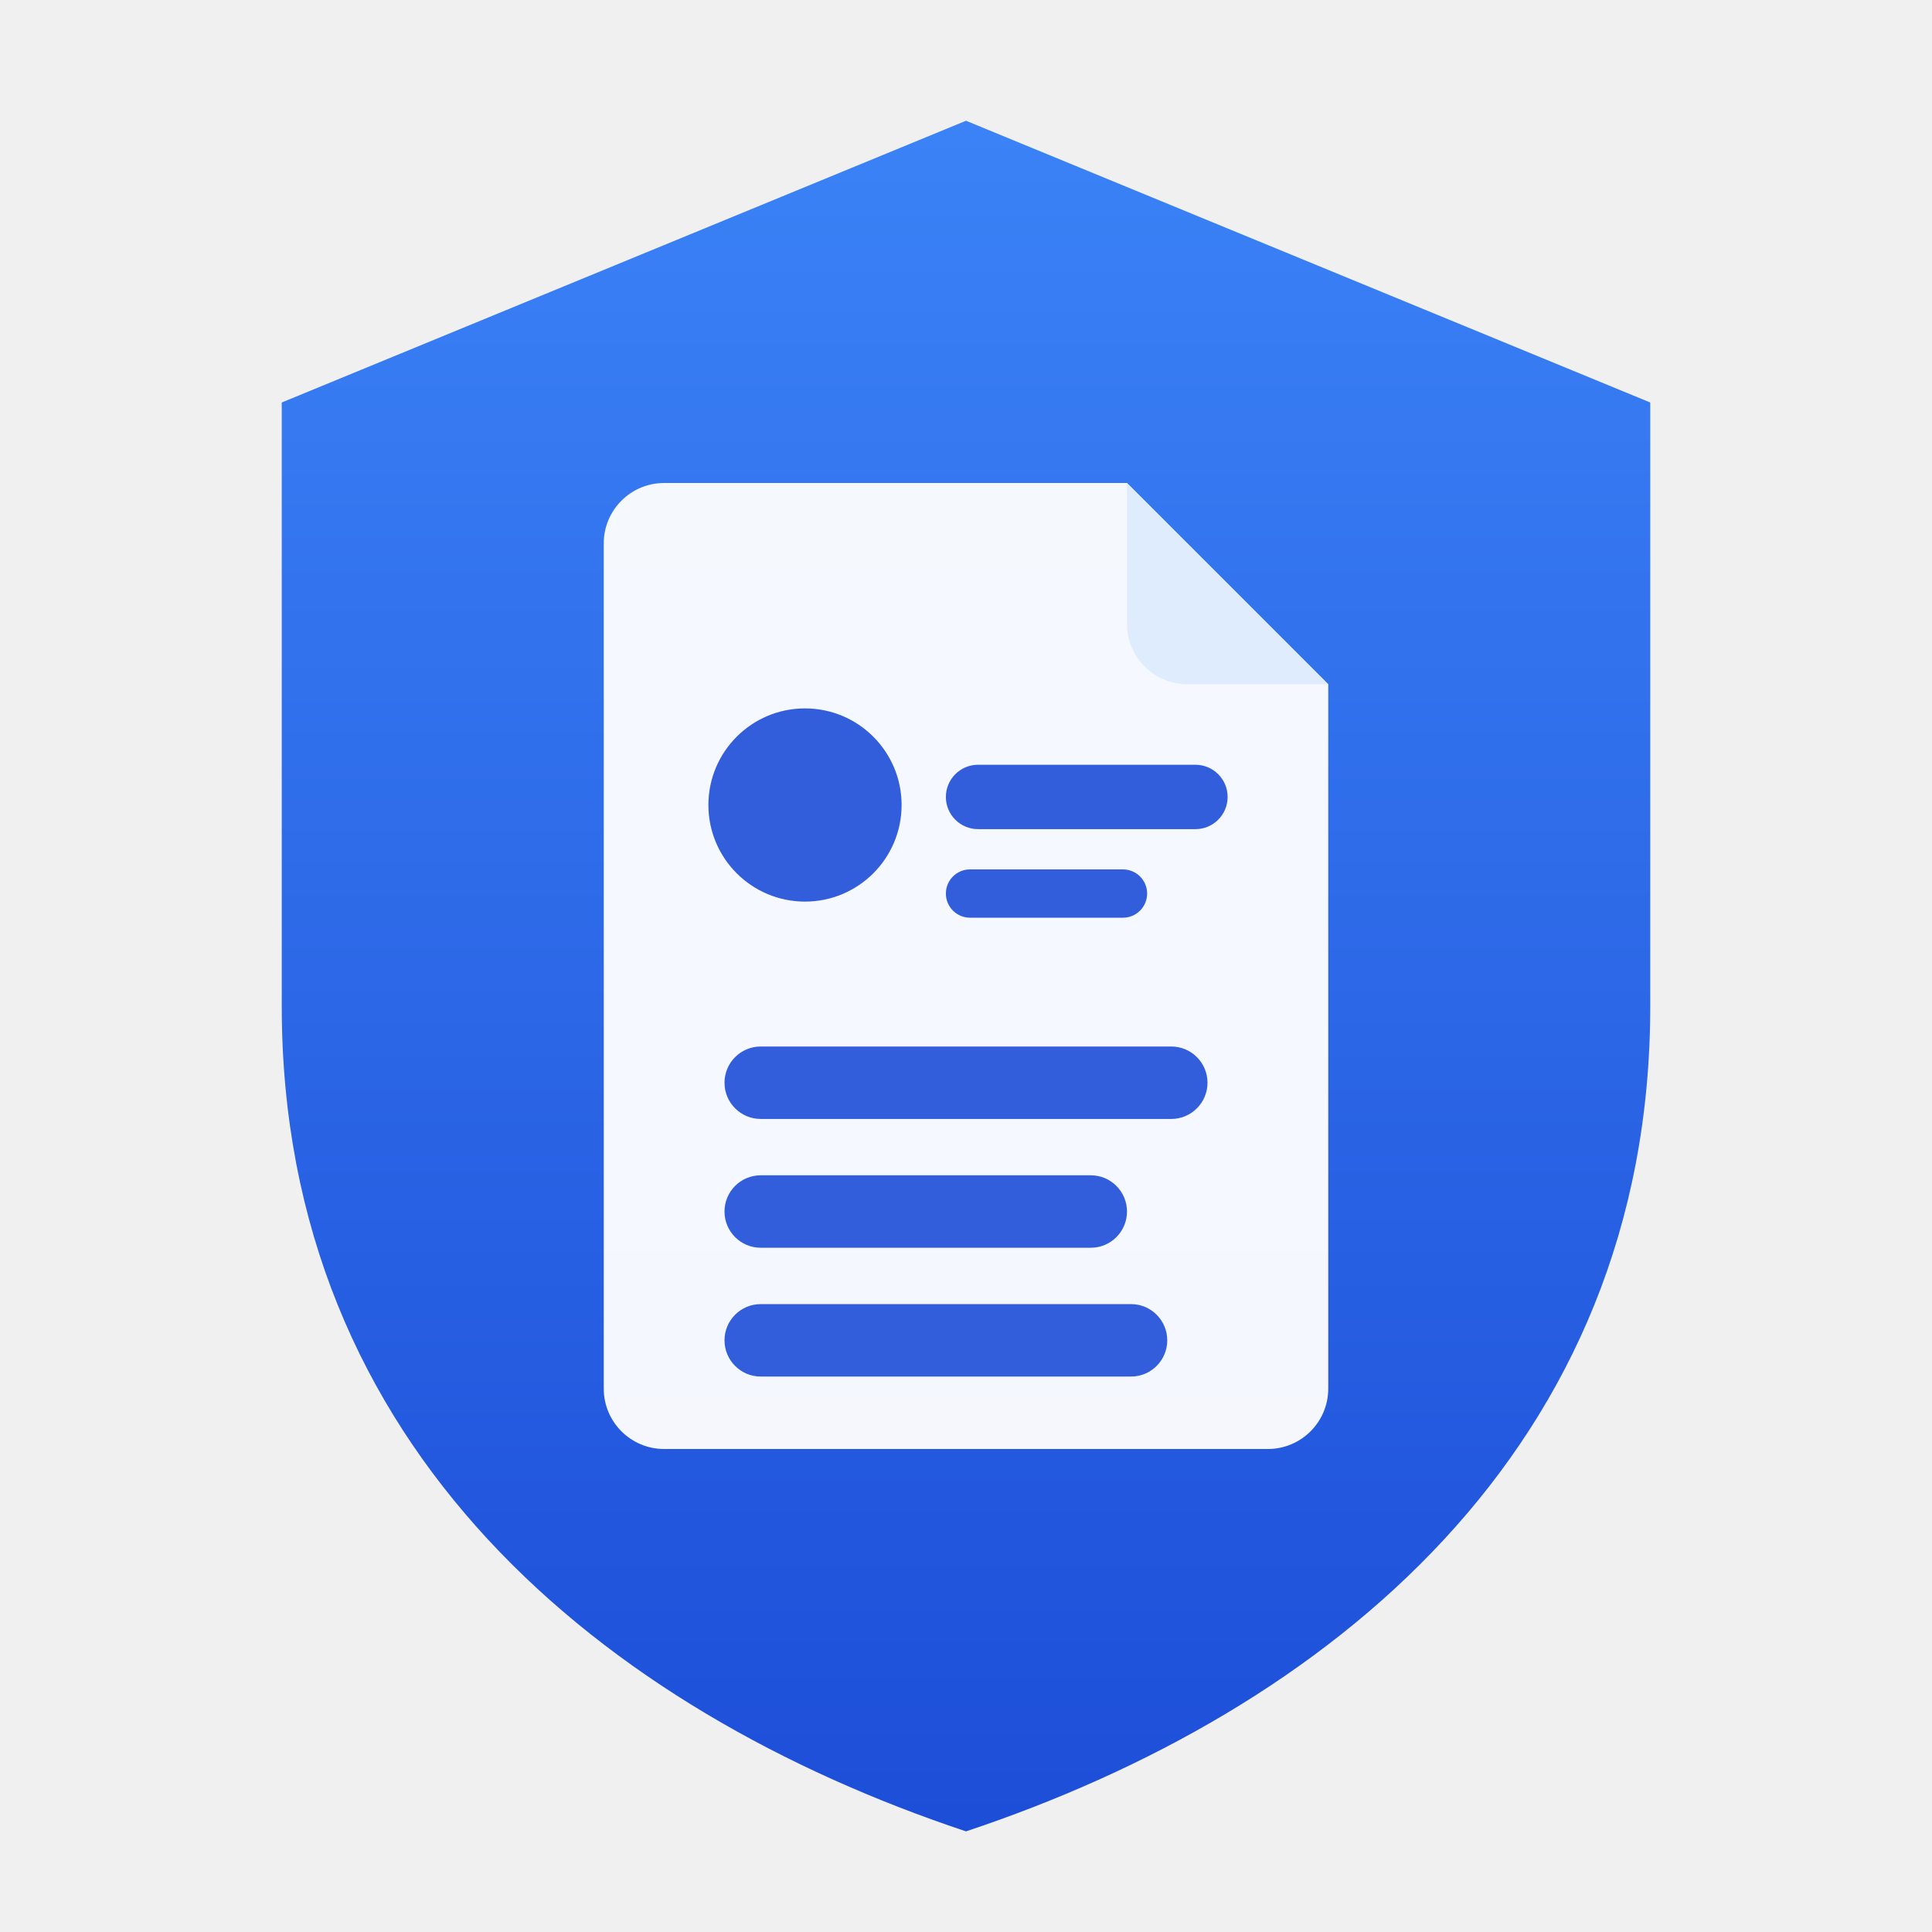
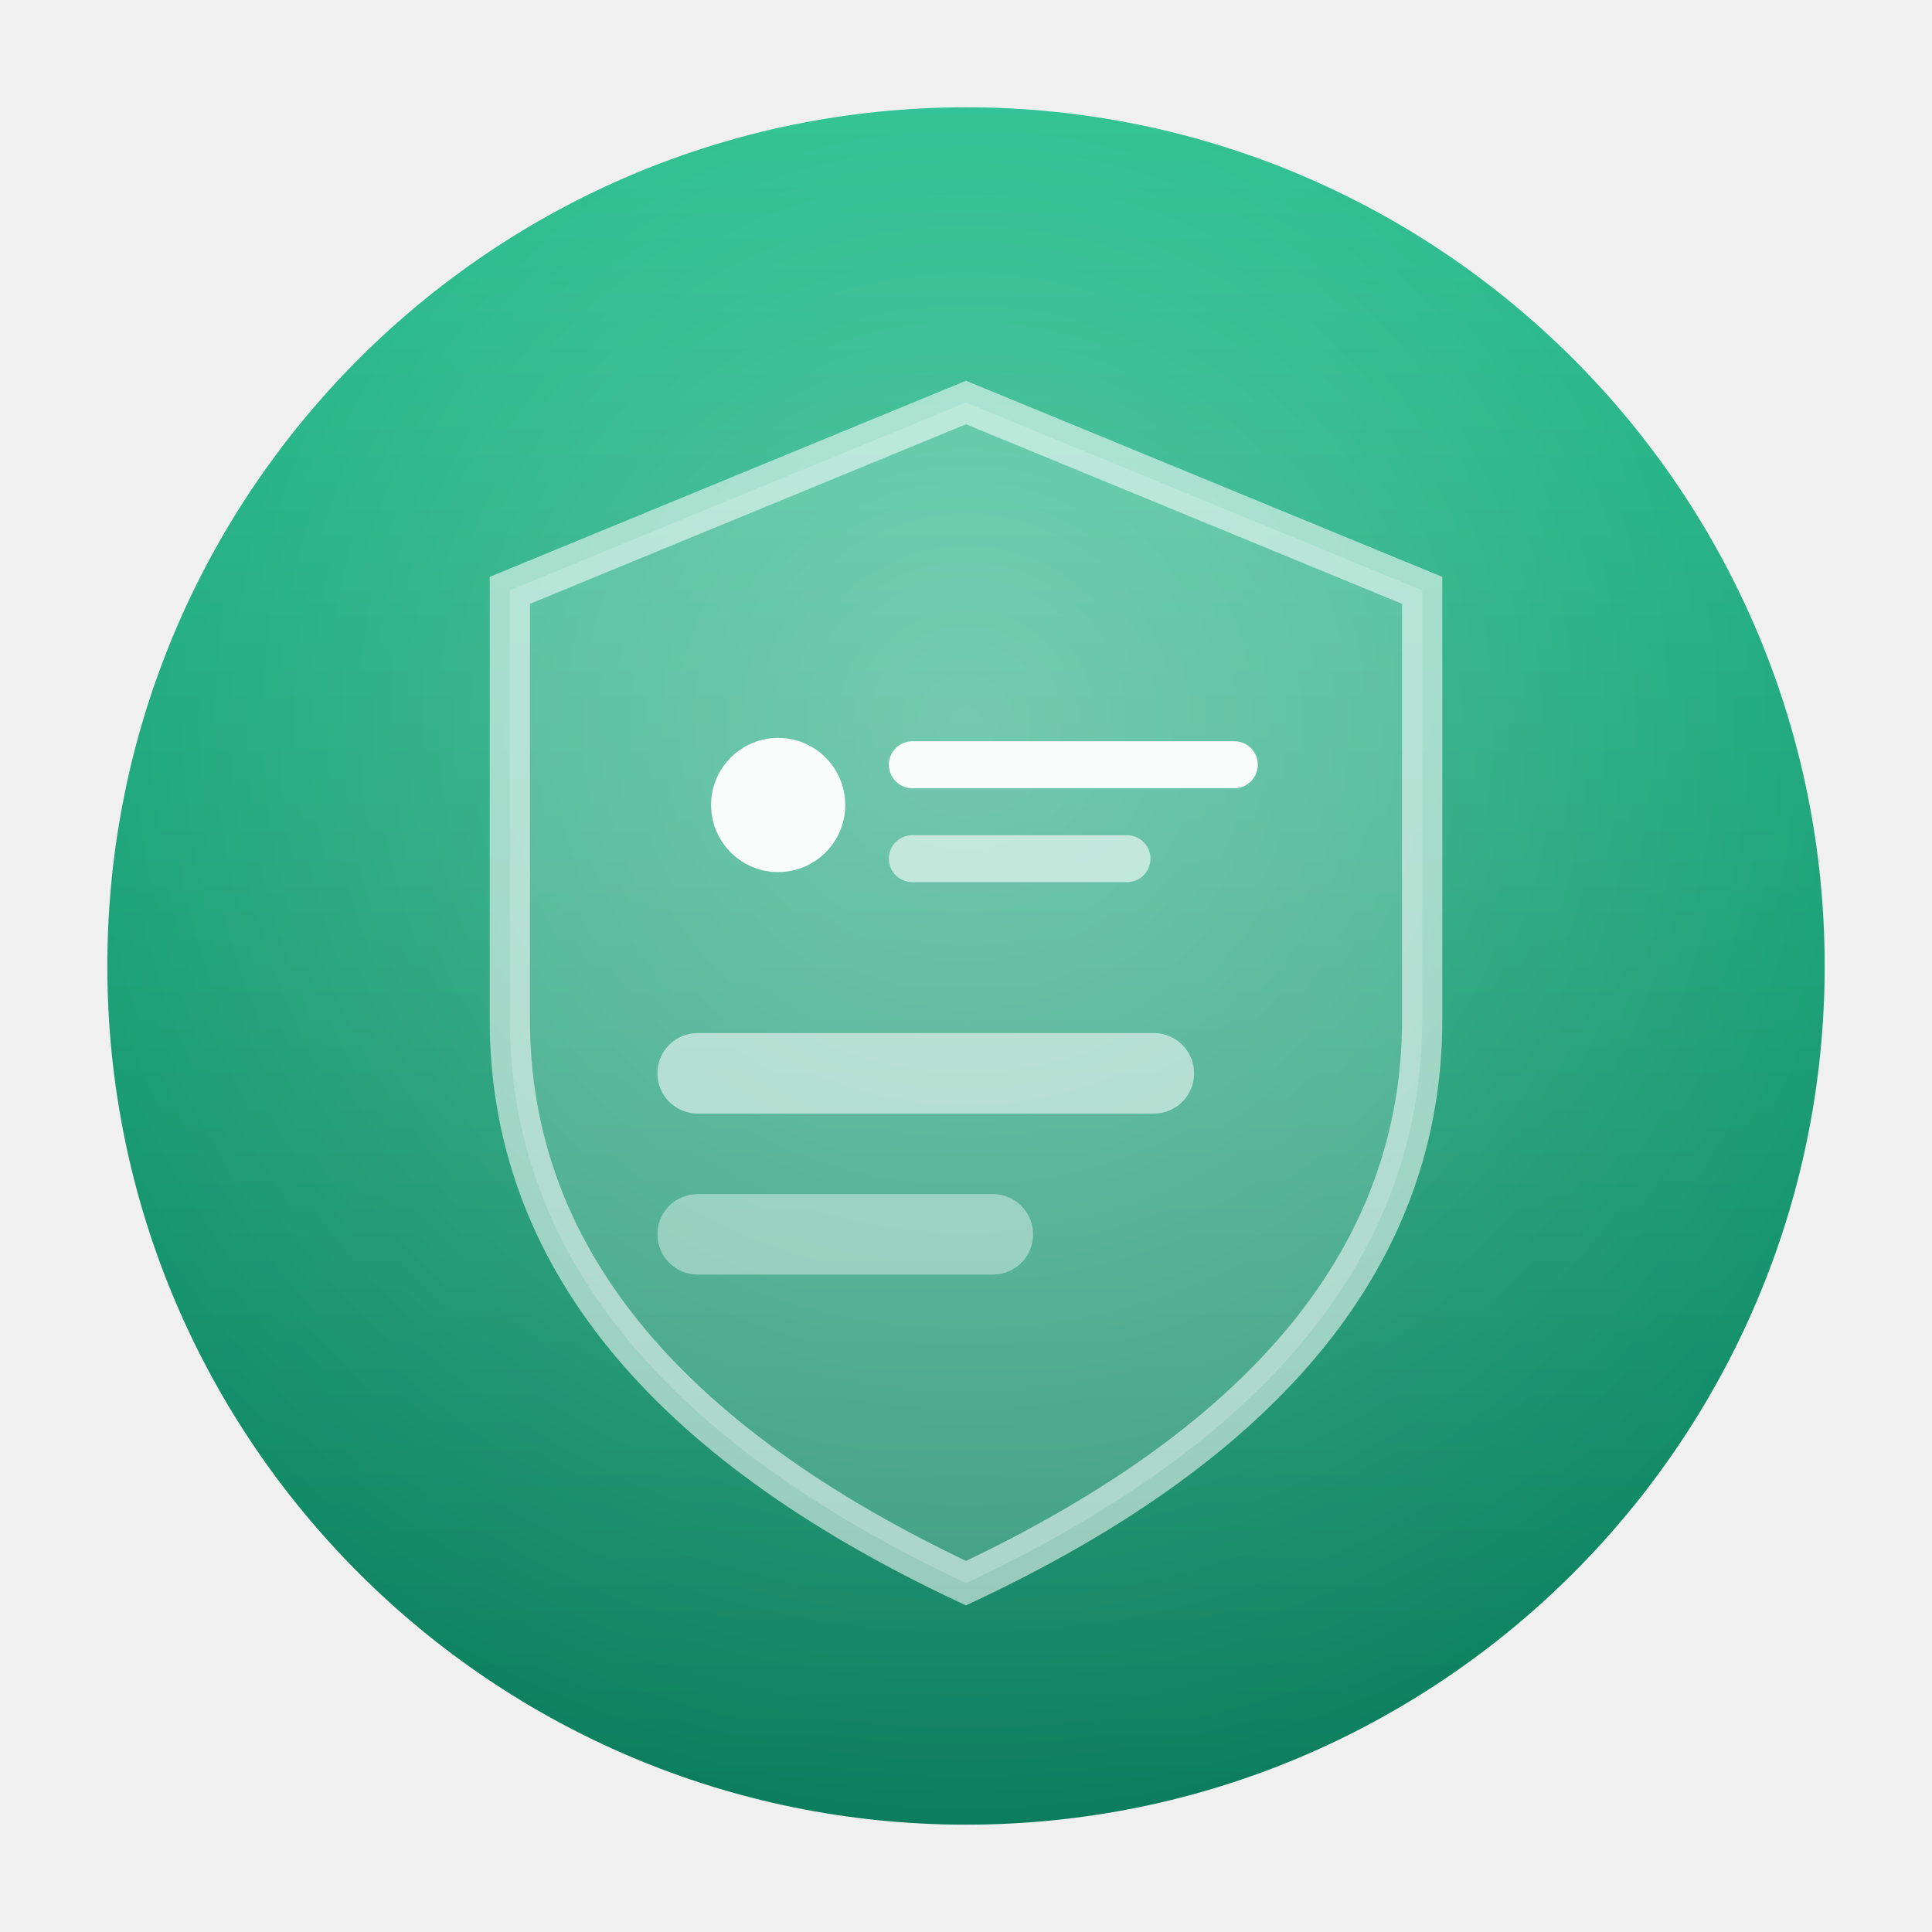
- <svg xmlns="http://www.w3.org/2000/svg" viewBox="0 0 48 48" width="48" height="48" fill="none" role="img" aria-label="CloakResume">
+ <svg xmlns="http://www.w3.org/2000/svg" viewBox="0 0 144 144" width="48" height="48" role="img" aria-label="CloakResume">
  <defs>
-     <linearGradient id="shieldGrad" x1="0" y1="0" x2="0" y2="1">
-       <stop offset="0%" stop-color="#3B82F6" />
-       <stop offset="100%" stop-color="#1D4ED8" />
+     <linearGradient id="bg" x1="0" y1="0" x2="0" y2="1">
+       <stop offset="0" stop-color="#10b981" />
+       <stop offset="1" stop-color="#047857" />
    </linearGradient>
+     <radialGradient id="bloom" cx="0.5" cy="0.36" r="0.7">
+       <stop offset="0" stop-color="#ffffff" stop-opacity="0.30" />
+       <stop offset="1" stop-color="#ffffff" stop-opacity="0" />
+     </radialGradient>
+     <path id="shield" d="M72,30L38,44L38,76C38,93.333 49.333,107.333 72,118C94.667,107.333 106,93.333 106,76L106,44L72,30Z" />
+     <clipPath id="shieldClip">
+       <use href="#shield" />
+     </clipPath>
  </defs>
-   <path d="M24 3        L41 10        V25        C41 36 33 42.5 24 45.5        C15 42.5 7 36 7 25        V10        L24 3Z" fill="url(#shieldGrad)" />
-   <path d="M16.5 12              L28 12              L33 17              L33 34.5              A1.5 1.5 0 0 1 31.5 36              L16.5 36              A1.5 1.5 0 0 1 15 34.5              L15 13.5              A1.5 1.5 0 0 1 16.5 12              Z" fill="#FFFFFF" opacity="0.95" />
-   <path d="M28 12              L28 15.5              A1.5 1.5 0 0 0 29.5 17              L33 17              Z" fill="#DBEAFE" opacity="0.85" />
-   <circle cx="20" cy="20" r="2.4" fill="#1D4ED8" opacity="0.9" />
-   <g fill="#1D4ED8" opacity="0.9">
-     <rect x="23.5" y="19" width="7" height="1.6" rx="0.8" />
-     <rect x="23.5" y="21.6" width="5" height="1.2" rx="0.6" />
-     <rect x="18" y="26" width="12" height="1.8" rx="0.9" />
-     <rect x="18" y="29.2" width="10" height="1.8" rx="0.9" />
-     <rect x="18" y="32.4" width="11" height="1.8" rx="0.9" />
+   <circle cx="72" cy="72" r="64" fill="url(#bg)" />
+   <circle cx="72" cy="72" r="64" fill="url(#bloom)" />
+   <use href="#shield" fill="#ffffff" fill-opacity="0.18" />
+   <use href="#shield" fill="none" stroke="#ffffff" stroke-opacity="0.55" stroke-width="3" />
+   <g clip-path="url(#shieldClip)">
+     <circle cx="58" cy="60" r="5" fill="#ffffff" fill-opacity="0.95" />
+     <line x1="68" y1="57" x2="92" y2="57" stroke="#ffffff" stroke-width="3.5" stroke-linecap="round" stroke-opacity="0.95" />
+     <line x1="68" y1="64" x2="84" y2="64" stroke="#ffffff" stroke-width="3.5" stroke-linecap="round" stroke-opacity="0.6" />
+     <line x1="52" y1="80" x2="86" y2="80" stroke="#ffffff" stroke-width="6" stroke-linecap="round" stroke-opacity="0.55" />
+     <line x1="52" y1="92" x2="74" y2="92" stroke="#ffffff" stroke-width="6" stroke-linecap="round" stroke-opacity="0.4" />
  </g>
</svg>
